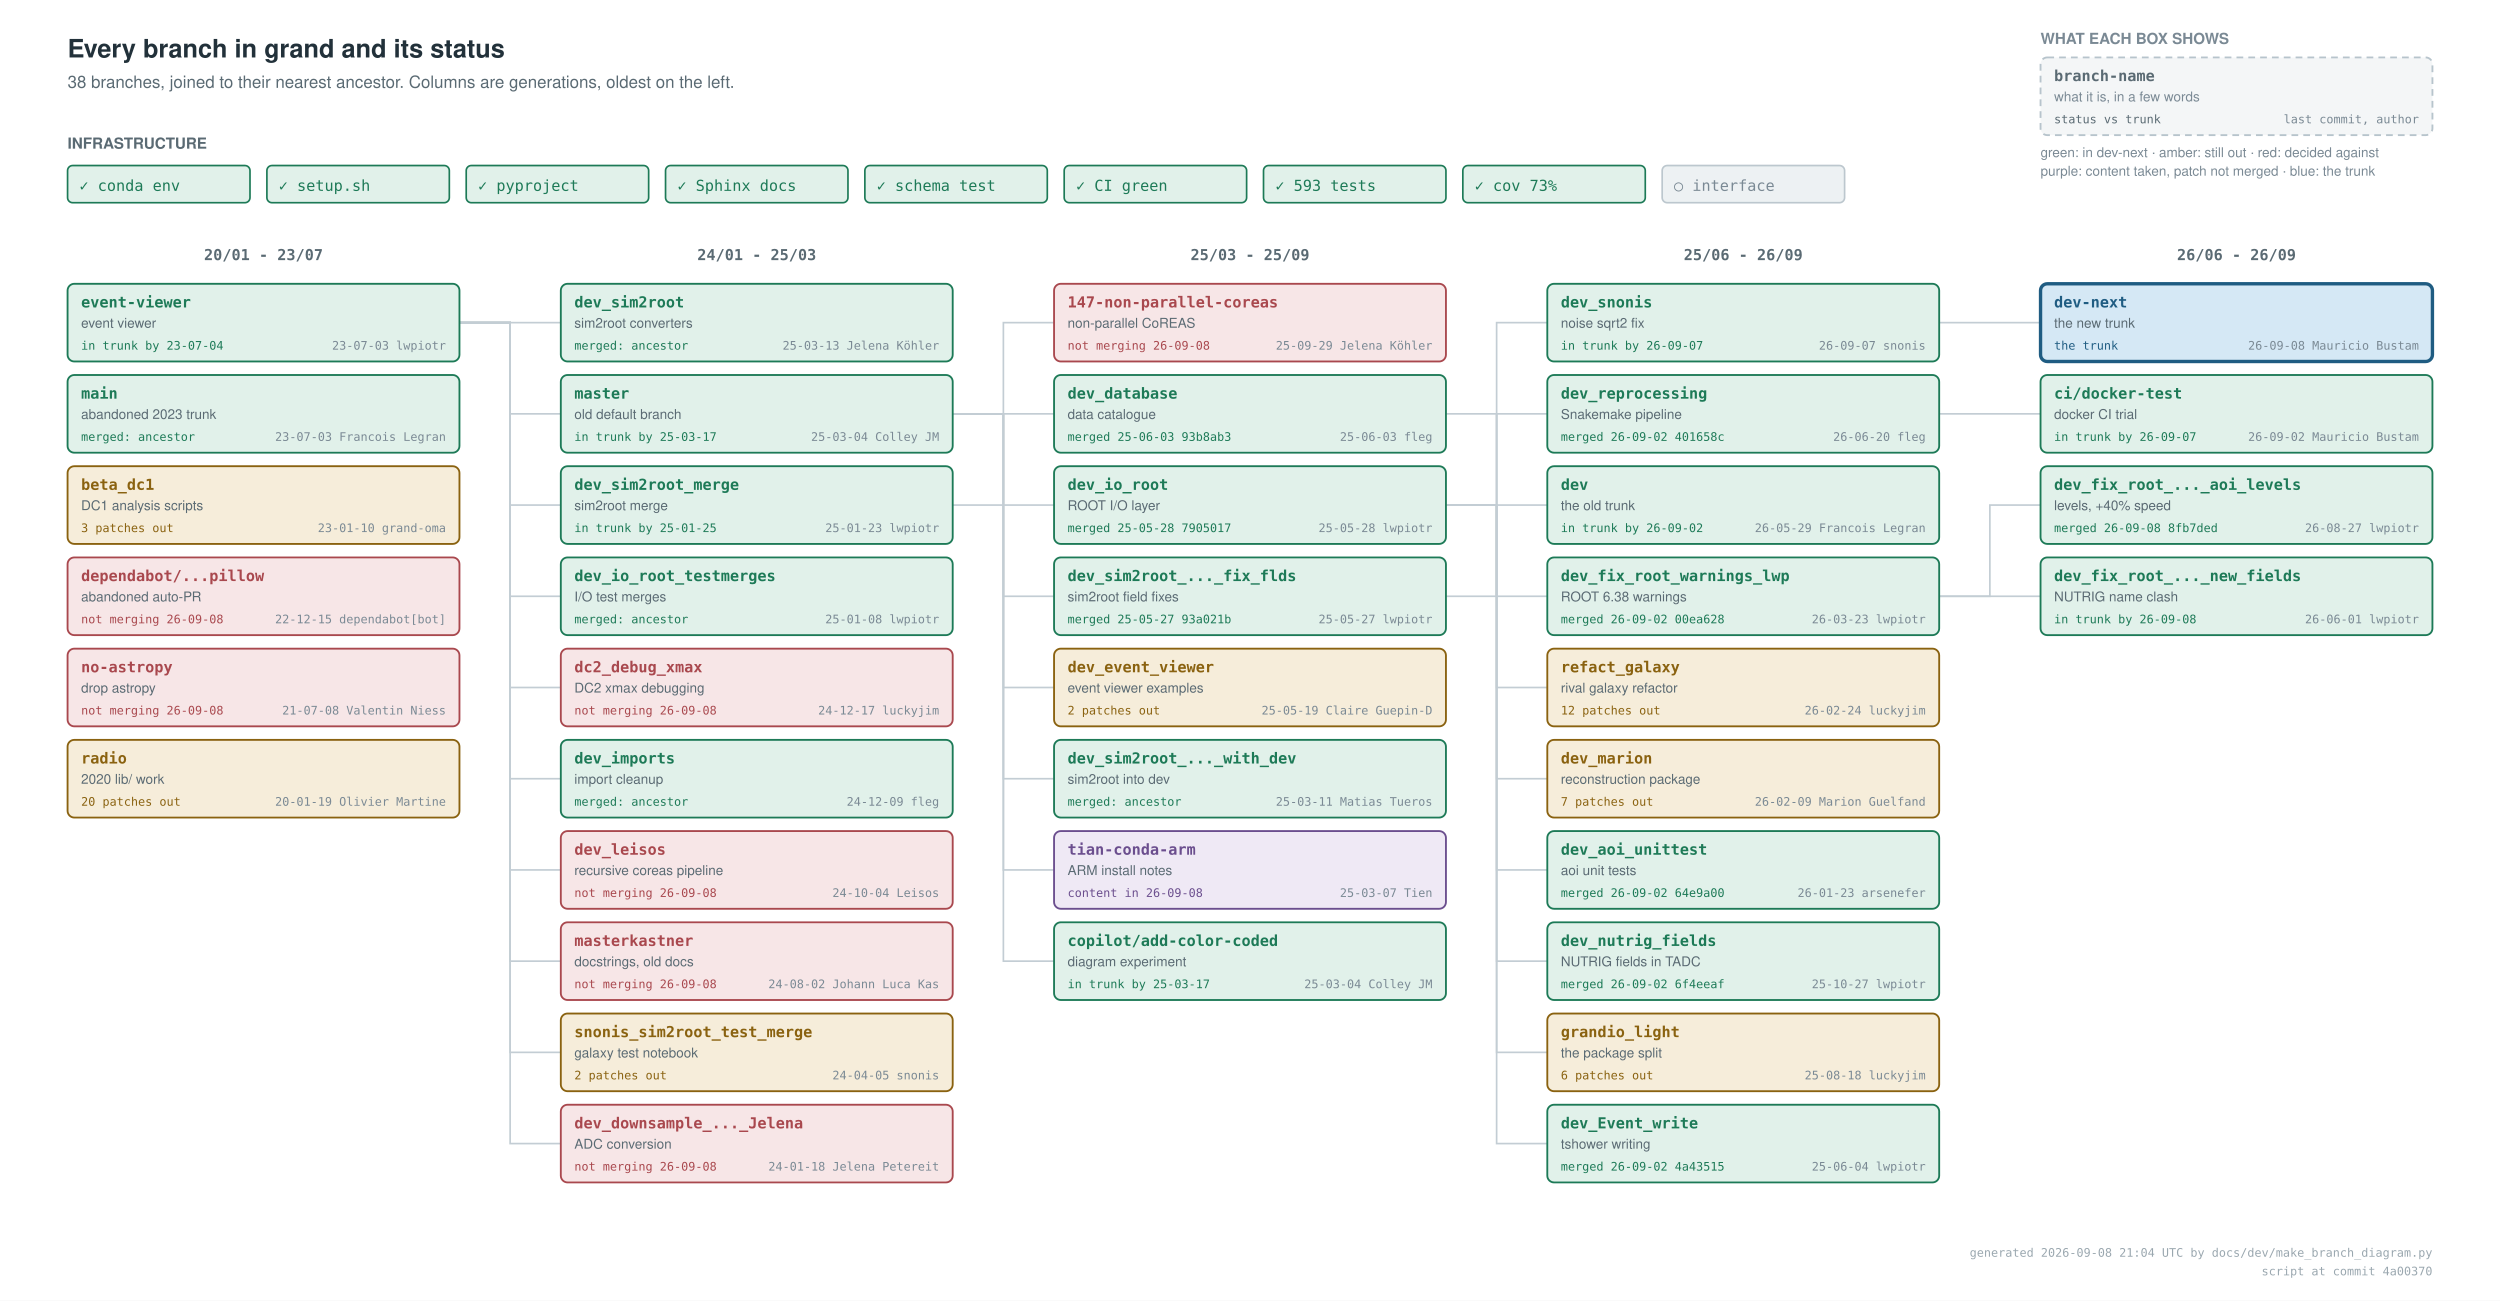
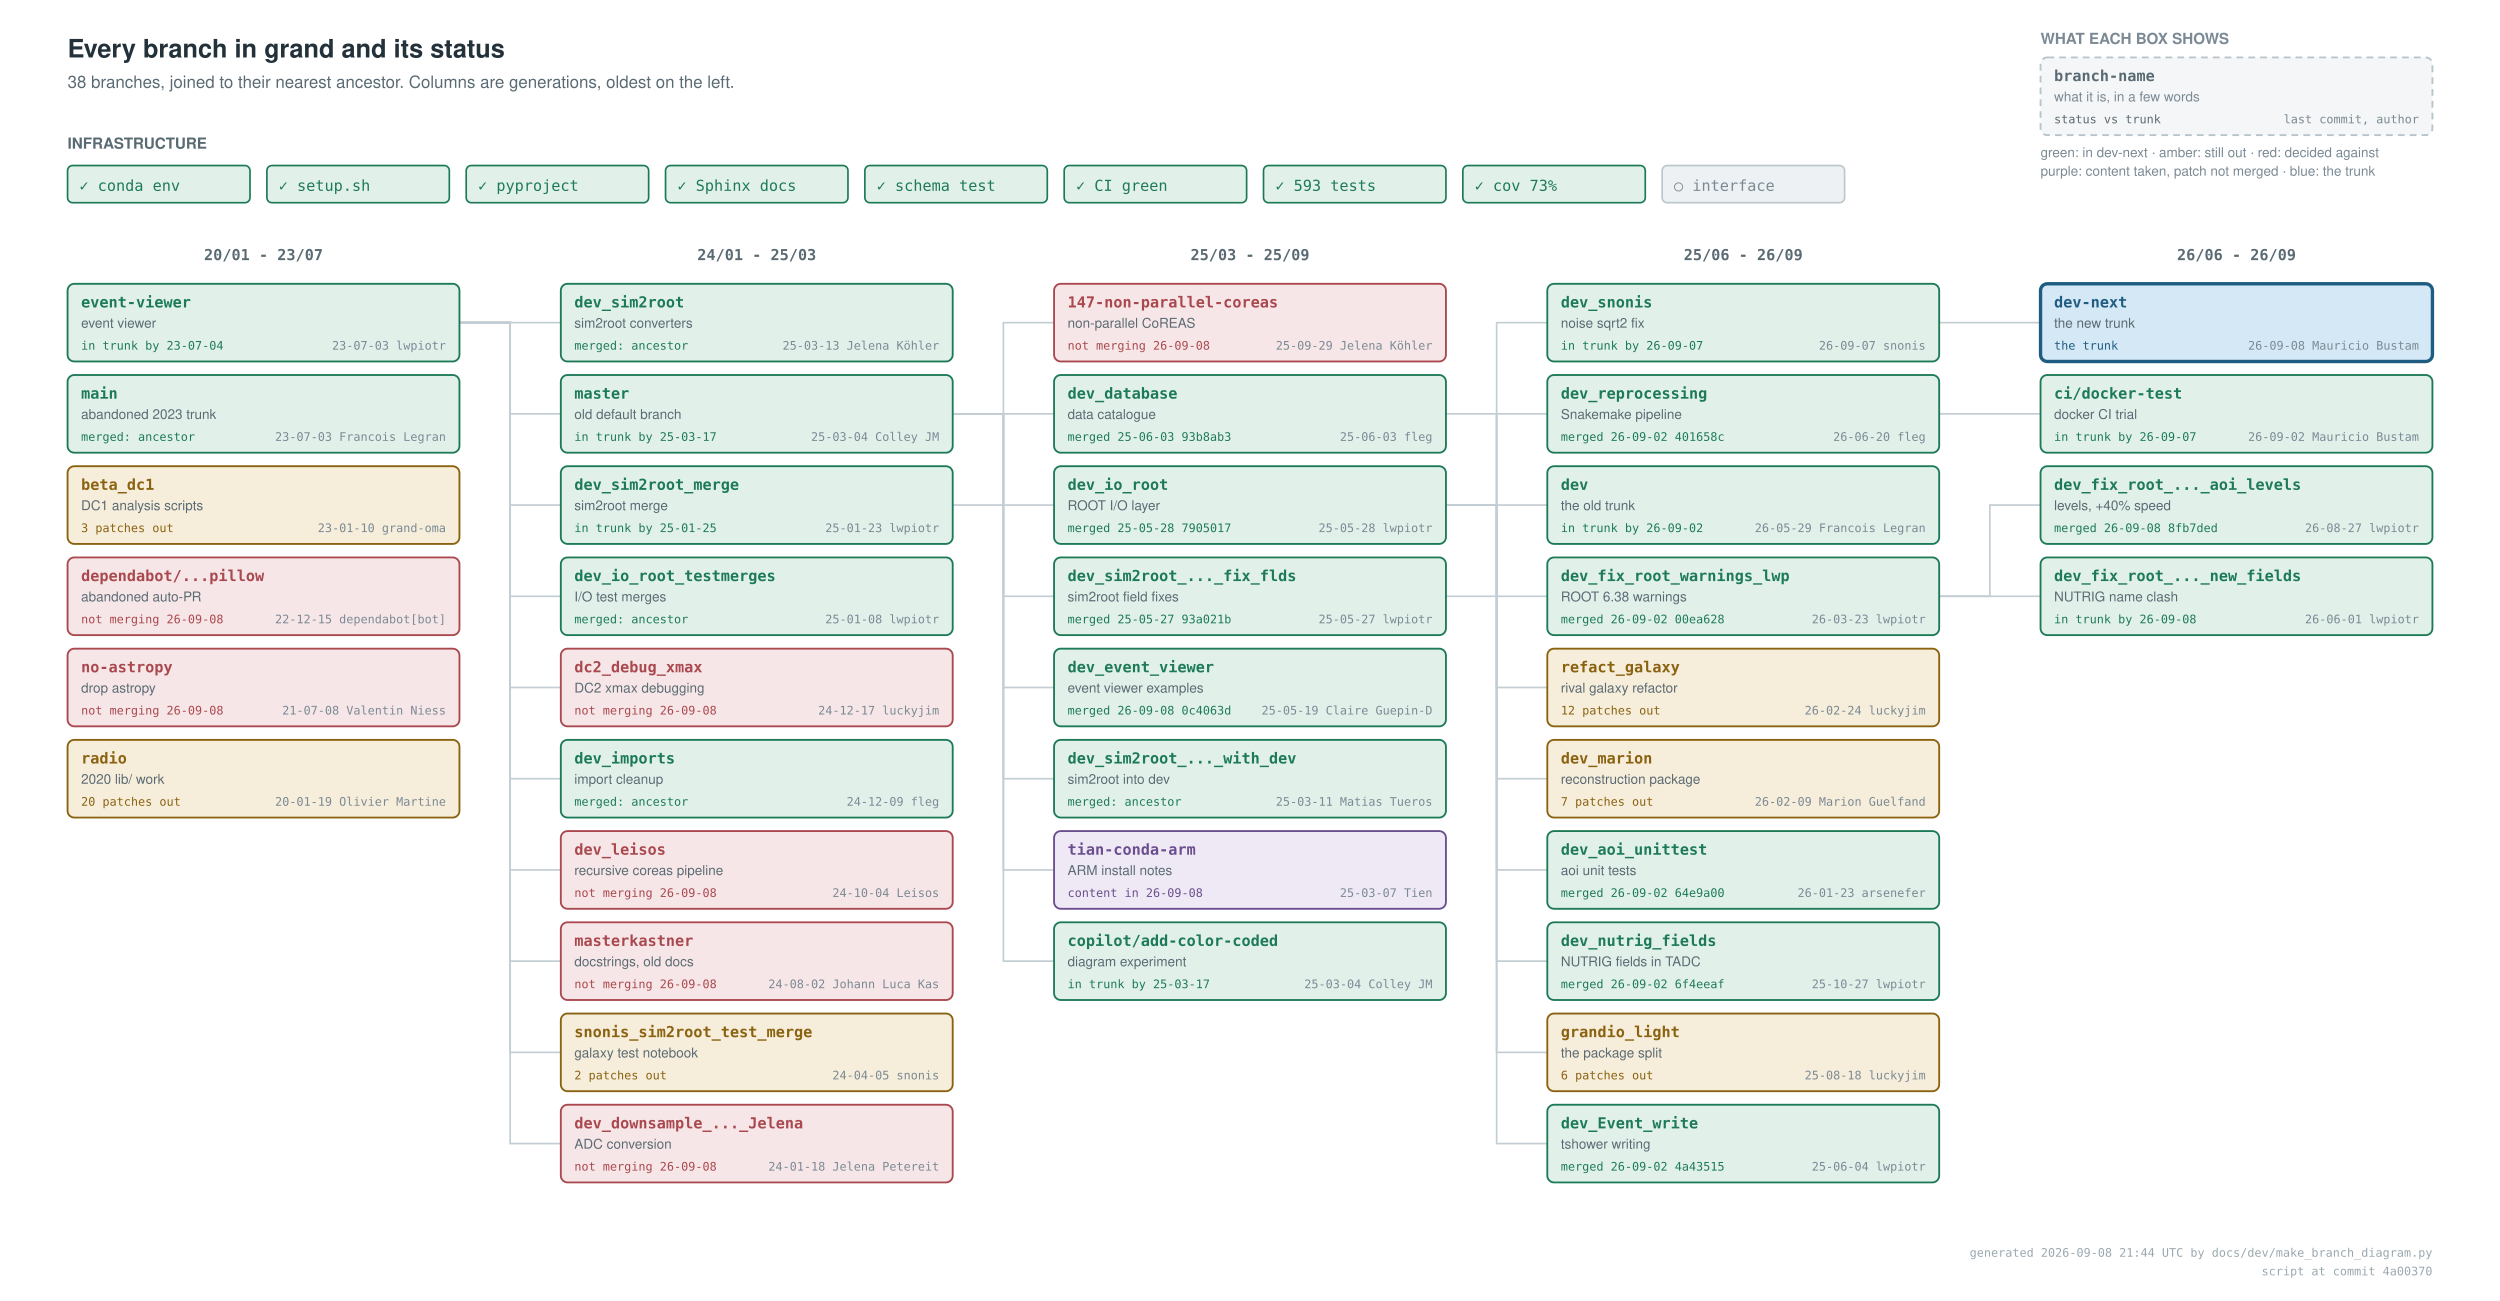
<svg xmlns="http://www.w3.org/2000/svg" viewBox="0 0 1480 770" width="1480" height="770" font-family="IBM Plex Sans, Helvetica, Arial, sans-serif">
  <rect width="1480" height="770" fill="#FFFFFF" />
  <text x="40" y="34" font-size="15" font-weight="600" fill="#22313A">Every branch in grand and its status</text>
  <text x="40" y="52" font-size="10" fill="#5A6A73">38 branches, joined to their nearest ancestor. Columns are generations, oldest on the left.</text>
  <text x="1208.0" y="26.0" font-size="9" font-weight="600" fill="#7A8994">WHAT EACH BOX SHOWS</text>
  <rect x="1208.0" y="34.0" width="232" height="46" rx="4" fill="#F4F6F7" stroke="#B7C4CC" stroke-width="1.1" stroke-dasharray="4 3" />
  <text x="1216.0" y="48.0" font-family="IBM Plex Mono, monospace" font-size="9" font-weight="600" fill="#5A6A73">branch-name</text>
  <text x="1216.0" y="60.0" font-size="8" fill="#7A8994">what it is, in a few words</text>
  <text x="1216.0" y="73.0" font-family="IBM Plex Mono, monospace" font-size="7" fill="#5A6A73">status vs trunk</text>
  <text x="1432.0" y="73.0" font-family="IBM Plex Mono, monospace" font-size="7" fill="#7A8994" text-anchor="end">last commit, author</text>
  <text x="1208.0" y="93.0" font-size="8" fill="#7A8994">green: in dev-next · amber: still out · red: decided against</text>
  <text x="1208.0" y="104.0" font-size="8" fill="#7A8994">purple: content taken, patch not merged · blue: the trunk</text>
  <text x="40" y="88" font-size="9" font-weight="600" fill="#5A6A73">INFRASTRUCTURE</text>
  <rect x="40.0" y="98" width="108" height="22" rx="3" fill="#E1F1EA" stroke="#1D7A57" stroke-width="1" />
  <text x="47.0" y="113" font-family="IBM Plex Mono, monospace" font-size="9" fill="#1D7A57">✓ conda env</text>
  <rect x="158.0" y="98" width="108" height="22" rx="3" fill="#E1F1EA" stroke="#1D7A57" stroke-width="1" />
  <text x="165.0" y="113" font-family="IBM Plex Mono, monospace" font-size="9" fill="#1D7A57">✓ setup.sh</text>
  <rect x="276.0" y="98" width="108" height="22" rx="3" fill="#E1F1EA" stroke="#1D7A57" stroke-width="1" />
  <text x="283.0" y="113" font-family="IBM Plex Mono, monospace" font-size="9" fill="#1D7A57">✓ pyproject</text>
  <rect x="394.0" y="98" width="108" height="22" rx="3" fill="#E1F1EA" stroke="#1D7A57" stroke-width="1" />
  <text x="401.0" y="113" font-family="IBM Plex Mono, monospace" font-size="9" fill="#1D7A57">✓ Sphinx docs</text>
  <rect x="512.0" y="98" width="108" height="22" rx="3" fill="#E1F1EA" stroke="#1D7A57" stroke-width="1" />
  <text x="519.0" y="113" font-family="IBM Plex Mono, monospace" font-size="9" fill="#1D7A57">✓ schema test</text>
  <rect x="630.0" y="98" width="108" height="22" rx="3" fill="#E1F1EA" stroke="#1D7A57" stroke-width="1" />
  <text x="637.0" y="113" font-family="IBM Plex Mono, monospace" font-size="9" fill="#1D7A57">✓ CI green</text>
  <rect x="748.0" y="98" width="108" height="22" rx="3" fill="#E1F1EA" stroke="#1D7A57" stroke-width="1" />
  <text x="755.0" y="113" font-family="IBM Plex Mono, monospace" font-size="9" fill="#1D7A57">✓ 593 tests</text>
  <rect x="866.0" y="98" width="108" height="22" rx="3" fill="#E1F1EA" stroke="#1D7A57" stroke-width="1" />
  <text x="873.0" y="113" font-family="IBM Plex Mono, monospace" font-size="9" fill="#1D7A57">✓ cov 73%</text>
  <rect x="984.0" y="98" width="108" height="22" rx="3" fill="#EDF1F3" stroke="#BCC7CE" stroke-width="1" />
  <text x="991.0" y="113" font-family="IBM Plex Mono, monospace" font-size="9" fill="#7A8994">○ interface</text>
  <text x="156.0" y="154.0" font-family="IBM Plex Mono, monospace" font-size="9" font-weight="600" fill="#5A6A73" text-anchor="middle">20/01 - 23/07</text>
  <text x="448.0" y="154.0" font-family="IBM Plex Mono, monospace" font-size="9" font-weight="600" fill="#5A6A73" text-anchor="middle">24/01 - 25/03</text>
  <text x="740.0" y="154.0" font-family="IBM Plex Mono, monospace" font-size="9" font-weight="600" fill="#5A6A73" text-anchor="middle">25/03 - 25/09</text>
  <text x="1032.0" y="154.0" font-family="IBM Plex Mono, monospace" font-size="9" font-weight="600" fill="#5A6A73" text-anchor="middle">25/06 - 26/09</text>
  <text x="1324.0" y="154.0" font-family="IBM Plex Mono, monospace" font-size="9" font-weight="600" fill="#5A6A73" text-anchor="middle">26/06 - 26/09</text>
  <path d="M 564.0 245.0 H 594.0 V 191.0 H 624.0" fill="none" stroke="#C3CDD4" stroke-width="1" />
  <path d="M 1148.0 245.0 H 1178.0 V 245.0 H 1208.0" fill="none" stroke="#C3CDD4" stroke-width="1" />
  <path d="M 564.0 245.0 H 594.0 V 569.0 H 624.0" fill="none" stroke="#C3CDD4" stroke-width="1" />
  <path d="M 272.0 191.0 H 302.0 V 407.0 H 332.0" fill="none" stroke="#C3CDD4" stroke-width="1" />
  <path d="M 856.0 299.0 H 886.0 V 299.0 H 916.0" fill="none" stroke="#C3CDD4" stroke-width="1" />
  <path d="M 1148.0 191.0 H 1178.0 V 191.0 H 1208.0" fill="none" stroke="#C3CDD4" stroke-width="1" />
  <path d="M 856.0 245.0 H 886.0 V 677.0 H 916.0" fill="none" stroke="#C3CDD4" stroke-width="1" />
  <path d="M 856.0 299.0 H 886.0 V 515.0 H 916.0" fill="none" stroke="#C3CDD4" stroke-width="1" />
  <path d="M 564.0 245.0 H 594.0 V 245.0 H 624.0" fill="none" stroke="#C3CDD4" stroke-width="1" />
  <path d="M 272.0 191.0 H 302.0 V 677.0 H 332.0" fill="none" stroke="#C3CDD4" stroke-width="1" />
  <path d="M 564.0 245.0 H 594.0 V 407.0 H 624.0" fill="none" stroke="#C3CDD4" stroke-width="1" />
  <path d="M 1148.0 353.0 H 1178.0 V 299.0 H 1208.0" fill="none" stroke="#C3CDD4" stroke-width="1" />
  <path d="M 856.0 299.0 H 886.0 V 353.0 H 916.0" fill="none" stroke="#C3CDD4" stroke-width="1" />
  <path d="M 1148.0 353.0 H 1178.0 V 353.0 H 1208.0" fill="none" stroke="#C3CDD4" stroke-width="1" />
  <path d="M 272.0 191.0 H 302.0 V 461.0 H 332.0" fill="none" stroke="#C3CDD4" stroke-width="1" />
  <path d="M 564.0 245.0 H 594.0 V 299.0 H 624.0" fill="none" stroke="#C3CDD4" stroke-width="1" />
  <path d="M 272.0 191.0 H 302.0 V 353.0 H 332.0" fill="none" stroke="#C3CDD4" stroke-width="1" />
  <path d="M 272.0 191.0 H 302.0 V 515.0 H 332.0" fill="none" stroke="#C3CDD4" stroke-width="1" />
  <path d="M 856.0 299.0 H 886.0 V 461.0 H 916.0" fill="none" stroke="#C3CDD4" stroke-width="1" />
  <path d="M 856.0 299.0 H 886.0 V 569.0 H 916.0" fill="none" stroke="#C3CDD4" stroke-width="1" />
  <path d="M 856.0 299.0 H 886.0 V 245.0 H 916.0" fill="none" stroke="#C3CDD4" stroke-width="1" />
  <path d="M 272.0 191.0 H 302.0 V 191.0 H 332.0" fill="none" stroke="#C3CDD4" stroke-width="1" />
  <path d="M 272.0 191.0 H 302.0 V 299.0 H 332.0" fill="none" stroke="#C3CDD4" stroke-width="1" />
  <path d="M 564.0 299.0 H 594.0 V 461.0 H 624.0" fill="none" stroke="#C3CDD4" stroke-width="1" />
  <path d="M 564.0 245.0 H 594.0 V 353.0 H 624.0" fill="none" stroke="#C3CDD4" stroke-width="1" />
  <path d="M 856.0 353.0 H 886.0 V 191.0 H 916.0" fill="none" stroke="#C3CDD4" stroke-width="1" />
  <path d="M 856.0 299.0 H 886.0 V 623.0 H 916.0" fill="none" stroke="#C3CDD4" stroke-width="1" />
  <path d="M 272.0 191.0 H 302.0 V 245.0 H 332.0" fill="none" stroke="#C3CDD4" stroke-width="1" />
  <path d="M 272.0 191.0 H 302.0 V 569.0 H 332.0" fill="none" stroke="#C3CDD4" stroke-width="1" />
  <path d="M 856.0 299.0 H 886.0 V 407.0 H 916.0" fill="none" stroke="#C3CDD4" stroke-width="1" />
  <path d="M 272.0 191.0 H 302.0 V 623.0 H 332.0" fill="none" stroke="#C3CDD4" stroke-width="1" />
  <path d="M 564.0 245.0 H 594.0 V 515.0 H 624.0" fill="none" stroke="#C3CDD4" stroke-width="1" />
  <rect x="624.0" y="168.0" width="232" height="46" rx="4" fill="#F7E6E7" stroke="#A9484E" stroke-width="1.1" />
  <text x="632.0" y="182.0" font-family="IBM Plex Mono, monospace" font-size="9" font-weight="600" fill="#A9484E">147-non-parallel-coreas</text>
  <text x="632.0" y="194.0" font-size="8" fill="#5A6A73">non-parallel CoREAS</text>
  <text x="632.0" y="207.0" font-family="IBM Plex Mono, monospace" font-size="7" fill="#A9484E">not merging 26-09-08</text>
  <text x="848.0" y="207.0" font-family="IBM Plex Mono, monospace" font-size="7" fill="#7A8994" text-anchor="end">25-09-29 Jelena Köhler</text>
  <rect x="40.0" y="276.0" width="232" height="46" rx="4" fill="#F6EDDA" stroke="#8A6210" stroke-width="1.1" />
  <text x="48.0" y="290.0" font-family="IBM Plex Mono, monospace" font-size="9" font-weight="600" fill="#8A6210">beta_dc1</text>
  <text x="48.0" y="302.0" font-size="8" fill="#5A6A73">DC1 analysis scripts</text>
  <text x="48.0" y="315.0" font-family="IBM Plex Mono, monospace" font-size="7" fill="#8A6210">3 patches out</text>
  <text x="264.0" y="315.0" font-family="IBM Plex Mono, monospace" font-size="7" fill="#7A8994" text-anchor="end">23-01-10 grand-oma</text>
  <rect x="1208.0" y="222.0" width="232" height="46" rx="4" fill="#E1F1EA" stroke="#1D7A57" stroke-width="1.1" />
  <text x="1216.0" y="236.0" font-family="IBM Plex Mono, monospace" font-size="9" font-weight="600" fill="#1D7A57">ci/docker-test</text>
  <text x="1216.0" y="248.0" font-size="8" fill="#5A6A73">docker CI trial</text>
  <text x="1216.0" y="261.0" font-family="IBM Plex Mono, monospace" font-size="7" fill="#1D7A57">in trunk by 26-09-07</text>
  <text x="1432.0" y="261.0" font-family="IBM Plex Mono, monospace" font-size="7" fill="#7A8994" text-anchor="end">26-09-02 Mauricio Bustam</text>
  <rect x="624.0" y="546.0" width="232" height="46" rx="4" fill="#E1F1EA" stroke="#1D7A57" stroke-width="1.1" />
  <text x="632.0" y="560.0" font-family="IBM Plex Mono, monospace" font-size="9" font-weight="600" fill="#1D7A57">copilot/add-color-coded</text>
  <text x="632.0" y="572.0" font-size="8" fill="#5A6A73">diagram experiment</text>
  <text x="632.0" y="585.0" font-family="IBM Plex Mono, monospace" font-size="7" fill="#1D7A57">in trunk by 25-03-17</text>
  <text x="848.0" y="585.0" font-family="IBM Plex Mono, monospace" font-size="7" fill="#7A8994" text-anchor="end">25-03-04 Colley JM</text>
  <rect x="332.0" y="384.0" width="232" height="46" rx="4" fill="#F7E6E7" stroke="#A9484E" stroke-width="1.1" />
  <text x="340.0" y="398.0" font-family="IBM Plex Mono, monospace" font-size="9" font-weight="600" fill="#A9484E">dc2_debug_xmax</text>
  <text x="340.0" y="410.0" font-size="8" fill="#5A6A73">DC2 xmax debugging</text>
  <text x="340.0" y="423.0" font-family="IBM Plex Mono, monospace" font-size="7" fill="#A9484E">not merging 26-09-08</text>
  <text x="556.0" y="423.0" font-family="IBM Plex Mono, monospace" font-size="7" fill="#7A8994" text-anchor="end">24-12-17 luckyjim</text>
  <rect x="40.0" y="330.0" width="232" height="46" rx="4" fill="#F7E6E7" stroke="#A9484E" stroke-width="1.1" />
  <text x="48.0" y="344.0" font-family="IBM Plex Mono, monospace" font-size="9" font-weight="600" fill="#A9484E">dependabot/...pillow</text>
  <text x="48.0" y="356.0" font-size="8" fill="#5A6A73">abandoned auto-PR</text>
  <text x="48.0" y="369.0" font-family="IBM Plex Mono, monospace" font-size="7" fill="#A9484E">not merging 26-09-08</text>
  <text x="264.0" y="369.0" font-family="IBM Plex Mono, monospace" font-size="7" fill="#7A8994" text-anchor="end">22-12-15 dependabot[bot]</text>
  <rect x="916.0" y="276.0" width="232" height="46" rx="4" fill="#E1F1EA" stroke="#1D7A57" stroke-width="1.1" />
  <text x="924.0" y="290.0" font-family="IBM Plex Mono, monospace" font-size="9" font-weight="600" fill="#1D7A57">dev</text>
  <text x="924.0" y="302.0" font-size="8" fill="#5A6A73">the old trunk</text>
  <text x="924.0" y="315.0" font-family="IBM Plex Mono, monospace" font-size="7" fill="#1D7A57">in trunk by 26-09-02</text>
  <text x="1140.0" y="315.0" font-family="IBM Plex Mono, monospace" font-size="7" fill="#7A8994" text-anchor="end">26-05-29 Francois Legran</text>
  <rect x="1208.0" y="168.0" width="232" height="46" rx="4" fill="#D5E8F5" stroke="#1F5C82" stroke-width="2" />
  <text x="1216.0" y="182.0" font-family="IBM Plex Mono, monospace" font-size="9" font-weight="600" fill="#1F5C82">dev-next</text>
  <text x="1216.0" y="194.0" font-size="8" fill="#5A6A73">the new trunk</text>
  <text x="1216.0" y="207.0" font-family="IBM Plex Mono, monospace" font-size="7" fill="#1F5C82">the trunk</text>
  <text x="1432.0" y="207.0" font-family="IBM Plex Mono, monospace" font-size="7" fill="#7A8994" text-anchor="end">26-09-08 Mauricio Bustam</text>
  <rect x="916.0" y="654.0" width="232" height="46" rx="4" fill="#E1F1EA" stroke="#1D7A57" stroke-width="1.1" />
  <text x="924.0" y="668.0" font-family="IBM Plex Mono, monospace" font-size="9" font-weight="600" fill="#1D7A57">dev_Event_write</text>
  <text x="924.0" y="680.0" font-size="8" fill="#5A6A73">tshower writing</text>
  <text x="924.0" y="693.0" font-family="IBM Plex Mono, monospace" font-size="7" fill="#1D7A57">merged 26-09-02 4a43515</text>
  <text x="1140.0" y="693.0" font-family="IBM Plex Mono, monospace" font-size="7" fill="#7A8994" text-anchor="end">25-06-04 lwpiotr</text>
  <rect x="916.0" y="492.0" width="232" height="46" rx="4" fill="#E1F1EA" stroke="#1D7A57" stroke-width="1.1" />
  <text x="924.0" y="506.0" font-family="IBM Plex Mono, monospace" font-size="9" font-weight="600" fill="#1D7A57">dev_aoi_unittest</text>
  <text x="924.0" y="518.0" font-size="8" fill="#5A6A73">aoi unit tests</text>
  <text x="924.0" y="531.0" font-family="IBM Plex Mono, monospace" font-size="7" fill="#1D7A57">merged 26-09-02 64e9a00</text>
  <text x="1140.0" y="531.0" font-family="IBM Plex Mono, monospace" font-size="7" fill="#7A8994" text-anchor="end">26-01-23 arsenefer</text>
  <rect x="624.0" y="222.0" width="232" height="46" rx="4" fill="#E1F1EA" stroke="#1D7A57" stroke-width="1.1" />
  <text x="632.0" y="236.0" font-family="IBM Plex Mono, monospace" font-size="9" font-weight="600" fill="#1D7A57">dev_database</text>
  <text x="632.0" y="248.0" font-size="8" fill="#5A6A73">data catalogue</text>
  <text x="632.0" y="261.0" font-family="IBM Plex Mono, monospace" font-size="7" fill="#1D7A57">merged 25-06-03 93b8ab3</text>
  <text x="848.0" y="261.0" font-family="IBM Plex Mono, monospace" font-size="7" fill="#7A8994" text-anchor="end">25-06-03 fleg</text>
  <rect x="332.0" y="654.0" width="232" height="46" rx="4" fill="#F7E6E7" stroke="#A9484E" stroke-width="1.1" />
  <text x="340.0" y="668.0" font-family="IBM Plex Mono, monospace" font-size="9" font-weight="600" fill="#A9484E">dev_downsample_..._Jelena</text>
  <text x="340.0" y="680.0" font-size="8" fill="#5A6A73">ADC conversion</text>
  <text x="340.0" y="693.0" font-family="IBM Plex Mono, monospace" font-size="7" fill="#A9484E">not merging 26-09-08</text>
  <text x="556.0" y="693.0" font-family="IBM Plex Mono, monospace" font-size="7" fill="#7A8994" text-anchor="end">24-01-18 Jelena Petereit</text>
-   <rect x="624.0" y="384.0" width="232" height="46" rx="4" fill="#F6EDDA" stroke="#8A6210" stroke-width="1.1" />
-   <text x="632.0" y="398.0" font-family="IBM Plex Mono, monospace" font-size="9" font-weight="600" fill="#8A6210">dev_event_viewer</text>
+   <rect x="624.0" y="384.0" width="232" height="46" rx="4" fill="#E1F1EA" stroke="#1D7A57" stroke-width="1.1" />
+   <text x="632.0" y="398.0" font-family="IBM Plex Mono, monospace" font-size="9" font-weight="600" fill="#1D7A57">dev_event_viewer</text>
  <text x="632.0" y="410.0" font-size="8" fill="#5A6A73">event viewer examples</text>
-   <text x="632.0" y="423.0" font-family="IBM Plex Mono, monospace" font-size="7" fill="#8A6210">2 patches out</text>
+   <text x="632.0" y="423.0" font-family="IBM Plex Mono, monospace" font-size="7" fill="#1D7A57">merged 26-09-08 0c4063d</text>
  <text x="848.0" y="423.0" font-family="IBM Plex Mono, monospace" font-size="7" fill="#7A8994" text-anchor="end">25-05-19 Claire Guepin-D</text>
  <rect x="1208.0" y="276.0" width="232" height="46" rx="4" fill="#E1F1EA" stroke="#1D7A57" stroke-width="1.1" />
  <text x="1216.0" y="290.0" font-family="IBM Plex Mono, monospace" font-size="9" font-weight="600" fill="#1D7A57">dev_fix_root_..._aoi_levels</text>
  <text x="1216.0" y="302.0" font-size="8" fill="#5A6A73">levels, +40% speed</text>
  <text x="1216.0" y="315.0" font-family="IBM Plex Mono, monospace" font-size="7" fill="#1D7A57">merged 26-09-08 8fb7ded</text>
  <text x="1432.0" y="315.0" font-family="IBM Plex Mono, monospace" font-size="7" fill="#7A8994" text-anchor="end">26-08-27 lwpiotr</text>
  <rect x="916.0" y="330.0" width="232" height="46" rx="4" fill="#E1F1EA" stroke="#1D7A57" stroke-width="1.1" />
  <text x="924.0" y="344.0" font-family="IBM Plex Mono, monospace" font-size="9" font-weight="600" fill="#1D7A57">dev_fix_root_warnings_lwp</text>
  <text x="924.0" y="356.0" font-size="8" fill="#5A6A73">ROOT 6.38 warnings</text>
  <text x="924.0" y="369.0" font-family="IBM Plex Mono, monospace" font-size="7" fill="#1D7A57">merged 26-09-02 00ea628</text>
  <text x="1140.0" y="369.0" font-family="IBM Plex Mono, monospace" font-size="7" fill="#7A8994" text-anchor="end">26-03-23 lwpiotr</text>
  <rect x="1208.0" y="330.0" width="232" height="46" rx="4" fill="#E1F1EA" stroke="#1D7A57" stroke-width="1.1" />
  <text x="1216.0" y="344.0" font-family="IBM Plex Mono, monospace" font-size="9" font-weight="600" fill="#1D7A57">dev_fix_root_..._new_fields</text>
  <text x="1216.0" y="356.0" font-size="8" fill="#5A6A73">NUTRIG name clash</text>
  <text x="1216.0" y="369.0" font-family="IBM Plex Mono, monospace" font-size="7" fill="#1D7A57">in trunk by 26-09-08</text>
  <text x="1432.0" y="369.0" font-family="IBM Plex Mono, monospace" font-size="7" fill="#7A8994" text-anchor="end">26-06-01 lwpiotr</text>
  <rect x="332.0" y="438.0" width="232" height="46" rx="4" fill="#E1F1EA" stroke="#1D7A57" stroke-width="1.1" />
  <text x="340.0" y="452.0" font-family="IBM Plex Mono, monospace" font-size="9" font-weight="600" fill="#1D7A57">dev_imports</text>
  <text x="340.0" y="464.0" font-size="8" fill="#5A6A73">import cleanup</text>
  <text x="340.0" y="477.0" font-family="IBM Plex Mono, monospace" font-size="7" fill="#1D7A57">merged: ancestor</text>
  <text x="556.0" y="477.0" font-family="IBM Plex Mono, monospace" font-size="7" fill="#7A8994" text-anchor="end">24-12-09 fleg</text>
  <rect x="624.0" y="276.0" width="232" height="46" rx="4" fill="#E1F1EA" stroke="#1D7A57" stroke-width="1.1" />
  <text x="632.0" y="290.0" font-family="IBM Plex Mono, monospace" font-size="9" font-weight="600" fill="#1D7A57">dev_io_root</text>
  <text x="632.0" y="302.0" font-size="8" fill="#5A6A73">ROOT I/O layer</text>
  <text x="632.0" y="315.0" font-family="IBM Plex Mono, monospace" font-size="7" fill="#1D7A57">merged 25-05-28 7905017</text>
  <text x="848.0" y="315.0" font-family="IBM Plex Mono, monospace" font-size="7" fill="#7A8994" text-anchor="end">25-05-28 lwpiotr</text>
  <rect x="332.0" y="330.0" width="232" height="46" rx="4" fill="#E1F1EA" stroke="#1D7A57" stroke-width="1.1" />
  <text x="340.0" y="344.0" font-family="IBM Plex Mono, monospace" font-size="9" font-weight="600" fill="#1D7A57">dev_io_root_testmerges</text>
  <text x="340.0" y="356.0" font-size="8" fill="#5A6A73">I/O test merges</text>
  <text x="340.0" y="369.0" font-family="IBM Plex Mono, monospace" font-size="7" fill="#1D7A57">merged: ancestor</text>
  <text x="556.0" y="369.0" font-family="IBM Plex Mono, monospace" font-size="7" fill="#7A8994" text-anchor="end">25-01-08 lwpiotr</text>
  <rect x="332.0" y="492.0" width="232" height="46" rx="4" fill="#F7E6E7" stroke="#A9484E" stroke-width="1.1" />
  <text x="340.0" y="506.0" font-family="IBM Plex Mono, monospace" font-size="9" font-weight="600" fill="#A9484E">dev_leisos</text>
  <text x="340.0" y="518.0" font-size="8" fill="#5A6A73">recursive coreas pipeline</text>
  <text x="340.0" y="531.0" font-family="IBM Plex Mono, monospace" font-size="7" fill="#A9484E">not merging 26-09-08</text>
  <text x="556.0" y="531.0" font-family="IBM Plex Mono, monospace" font-size="7" fill="#7A8994" text-anchor="end">24-10-04 Leisos</text>
  <rect x="916.0" y="438.0" width="232" height="46" rx="4" fill="#F6EDDA" stroke="#8A6210" stroke-width="1.1" />
  <text x="924.0" y="452.0" font-family="IBM Plex Mono, monospace" font-size="9" font-weight="600" fill="#8A6210">dev_marion</text>
  <text x="924.0" y="464.0" font-size="8" fill="#5A6A73">reconstruction package</text>
  <text x="924.0" y="477.0" font-family="IBM Plex Mono, monospace" font-size="7" fill="#8A6210">7 patches out</text>
  <text x="1140.0" y="477.0" font-family="IBM Plex Mono, monospace" font-size="7" fill="#7A8994" text-anchor="end">26-02-09 Marion Guelfand</text>
  <rect x="916.0" y="546.0" width="232" height="46" rx="4" fill="#E1F1EA" stroke="#1D7A57" stroke-width="1.1" />
  <text x="924.0" y="560.0" font-family="IBM Plex Mono, monospace" font-size="9" font-weight="600" fill="#1D7A57">dev_nutrig_fields</text>
  <text x="924.0" y="572.0" font-size="8" fill="#5A6A73">NUTRIG fields in TADC</text>
  <text x="924.0" y="585.0" font-family="IBM Plex Mono, monospace" font-size="7" fill="#1D7A57">merged 26-09-02 6f4eeaf</text>
  <text x="1140.0" y="585.0" font-family="IBM Plex Mono, monospace" font-size="7" fill="#7A8994" text-anchor="end">25-10-27 lwpiotr</text>
  <rect x="916.0" y="222.0" width="232" height="46" rx="4" fill="#E1F1EA" stroke="#1D7A57" stroke-width="1.1" />
  <text x="924.0" y="236.0" font-family="IBM Plex Mono, monospace" font-size="9" font-weight="600" fill="#1D7A57">dev_reprocessing</text>
  <text x="924.0" y="248.0" font-size="8" fill="#5A6A73">Snakemake pipeline</text>
  <text x="924.0" y="261.0" font-family="IBM Plex Mono, monospace" font-size="7" fill="#1D7A57">merged 26-09-02 401658c</text>
  <text x="1140.0" y="261.0" font-family="IBM Plex Mono, monospace" font-size="7" fill="#7A8994" text-anchor="end">26-06-20 fleg</text>
  <rect x="332.0" y="168.0" width="232" height="46" rx="4" fill="#E1F1EA" stroke="#1D7A57" stroke-width="1.1" />
  <text x="340.0" y="182.0" font-family="IBM Plex Mono, monospace" font-size="9" font-weight="600" fill="#1D7A57">dev_sim2root</text>
  <text x="340.0" y="194.0" font-size="8" fill="#5A6A73">sim2root converters</text>
  <text x="340.0" y="207.0" font-family="IBM Plex Mono, monospace" font-size="7" fill="#1D7A57">merged: ancestor</text>
  <text x="556.0" y="207.0" font-family="IBM Plex Mono, monospace" font-size="7" fill="#7A8994" text-anchor="end">25-03-13 Jelena Köhler</text>
  <rect x="332.0" y="276.0" width="232" height="46" rx="4" fill="#E1F1EA" stroke="#1D7A57" stroke-width="1.1" />
  <text x="340.0" y="290.0" font-family="IBM Plex Mono, monospace" font-size="9" font-weight="600" fill="#1D7A57">dev_sim2root_merge</text>
  <text x="340.0" y="302.0" font-size="8" fill="#5A6A73">sim2root merge</text>
  <text x="340.0" y="315.0" font-family="IBM Plex Mono, monospace" font-size="7" fill="#1D7A57">in trunk by 25-01-25</text>
  <text x="556.0" y="315.0" font-family="IBM Plex Mono, monospace" font-size="7" fill="#7A8994" text-anchor="end">25-01-23 lwpiotr</text>
  <rect x="624.0" y="438.0" width="232" height="46" rx="4" fill="#E1F1EA" stroke="#1D7A57" stroke-width="1.1" />
  <text x="632.0" y="452.0" font-family="IBM Plex Mono, monospace" font-size="9" font-weight="600" fill="#1D7A57">dev_sim2root_..._with_dev</text>
  <text x="632.0" y="464.0" font-size="8" fill="#5A6A73">sim2root into dev</text>
  <text x="632.0" y="477.0" font-family="IBM Plex Mono, monospace" font-size="7" fill="#1D7A57">merged: ancestor</text>
  <text x="848.0" y="477.0" font-family="IBM Plex Mono, monospace" font-size="7" fill="#7A8994" text-anchor="end">25-03-11 Matias Tueros</text>
  <rect x="624.0" y="330.0" width="232" height="46" rx="4" fill="#E1F1EA" stroke="#1D7A57" stroke-width="1.1" />
  <text x="632.0" y="344.0" font-family="IBM Plex Mono, monospace" font-size="9" font-weight="600" fill="#1D7A57">dev_sim2root_..._fix_flds</text>
  <text x="632.0" y="356.0" font-size="8" fill="#5A6A73">sim2root field fixes</text>
  <text x="632.0" y="369.0" font-family="IBM Plex Mono, monospace" font-size="7" fill="#1D7A57">merged 25-05-27 93a021b</text>
  <text x="848.0" y="369.0" font-family="IBM Plex Mono, monospace" font-size="7" fill="#7A8994" text-anchor="end">25-05-27 lwpiotr</text>
  <rect x="916.0" y="168.0" width="232" height="46" rx="4" fill="#E1F1EA" stroke="#1D7A57" stroke-width="1.1" />
  <text x="924.0" y="182.0" font-family="IBM Plex Mono, monospace" font-size="9" font-weight="600" fill="#1D7A57">dev_snonis</text>
  <text x="924.0" y="194.0" font-size="8" fill="#5A6A73">noise sqrt2 fix</text>
  <text x="924.0" y="207.0" font-family="IBM Plex Mono, monospace" font-size="7" fill="#1D7A57">in trunk by 26-09-07</text>
  <text x="1140.0" y="207.0" font-family="IBM Plex Mono, monospace" font-size="7" fill="#7A8994" text-anchor="end">26-09-07 snonis</text>
  <rect x="40.0" y="168.0" width="232" height="46" rx="4" fill="#E1F1EA" stroke="#1D7A57" stroke-width="1.1" />
  <text x="48.0" y="182.0" font-family="IBM Plex Mono, monospace" font-size="9" font-weight="600" fill="#1D7A57">event-viewer</text>
  <text x="48.0" y="194.0" font-size="8" fill="#5A6A73">event viewer</text>
  <text x="48.0" y="207.0" font-family="IBM Plex Mono, monospace" font-size="7" fill="#1D7A57">in trunk by 23-07-04</text>
  <text x="264.0" y="207.0" font-family="IBM Plex Mono, monospace" font-size="7" fill="#7A8994" text-anchor="end">23-07-03 lwpiotr</text>
  <rect x="916.0" y="600.0" width="232" height="46" rx="4" fill="#F6EDDA" stroke="#8A6210" stroke-width="1.1" />
  <text x="924.0" y="614.0" font-family="IBM Plex Mono, monospace" font-size="9" font-weight="600" fill="#8A6210">grandio_light</text>
  <text x="924.0" y="626.0" font-size="8" fill="#5A6A73">the package split</text>
  <text x="924.0" y="639.0" font-family="IBM Plex Mono, monospace" font-size="7" fill="#8A6210">6 patches out</text>
  <text x="1140.0" y="639.0" font-family="IBM Plex Mono, monospace" font-size="7" fill="#7A8994" text-anchor="end">25-08-18 luckyjim</text>
  <rect x="40.0" y="222.0" width="232" height="46" rx="4" fill="#E1F1EA" stroke="#1D7A57" stroke-width="1.1" />
  <text x="48.0" y="236.0" font-family="IBM Plex Mono, monospace" font-size="9" font-weight="600" fill="#1D7A57">main</text>
  <text x="48.0" y="248.0" font-size="8" fill="#5A6A73">abandoned 2023 trunk</text>
  <text x="48.0" y="261.0" font-family="IBM Plex Mono, monospace" font-size="7" fill="#1D7A57">merged: ancestor</text>
  <text x="264.0" y="261.0" font-family="IBM Plex Mono, monospace" font-size="7" fill="#7A8994" text-anchor="end">23-07-03 Francois Legran</text>
  <rect x="332.0" y="222.0" width="232" height="46" rx="4" fill="#E1F1EA" stroke="#1D7A57" stroke-width="1.1" />
  <text x="340.0" y="236.0" font-family="IBM Plex Mono, monospace" font-size="9" font-weight="600" fill="#1D7A57">master</text>
  <text x="340.0" y="248.0" font-size="8" fill="#5A6A73">old default branch</text>
  <text x="340.0" y="261.0" font-family="IBM Plex Mono, monospace" font-size="7" fill="#1D7A57">in trunk by 25-03-17</text>
  <text x="556.0" y="261.0" font-family="IBM Plex Mono, monospace" font-size="7" fill="#7A8994" text-anchor="end">25-03-04 Colley JM</text>
  <rect x="332.0" y="546.0" width="232" height="46" rx="4" fill="#F7E6E7" stroke="#A9484E" stroke-width="1.1" />
  <text x="340.0" y="560.0" font-family="IBM Plex Mono, monospace" font-size="9" font-weight="600" fill="#A9484E">masterkastner</text>
  <text x="340.0" y="572.0" font-size="8" fill="#5A6A73">docstrings, old docs</text>
  <text x="340.0" y="585.0" font-family="IBM Plex Mono, monospace" font-size="7" fill="#A9484E">not merging 26-09-08</text>
  <text x="556.0" y="585.0" font-family="IBM Plex Mono, monospace" font-size="7" fill="#7A8994" text-anchor="end">24-08-02 Johann Luca Kas</text>
  <rect x="40.0" y="384.0" width="232" height="46" rx="4" fill="#F7E6E7" stroke="#A9484E" stroke-width="1.1" />
  <text x="48.0" y="398.0" font-family="IBM Plex Mono, monospace" font-size="9" font-weight="600" fill="#A9484E">no-astropy</text>
  <text x="48.0" y="410.0" font-size="8" fill="#5A6A73">drop astropy</text>
  <text x="48.0" y="423.0" font-family="IBM Plex Mono, monospace" font-size="7" fill="#A9484E">not merging 26-09-08</text>
  <text x="264.0" y="423.0" font-family="IBM Plex Mono, monospace" font-size="7" fill="#7A8994" text-anchor="end">21-07-08 Valentin Niess</text>
  <rect x="40.0" y="438.0" width="232" height="46" rx="4" fill="#F6EDDA" stroke="#8A6210" stroke-width="1.1" />
  <text x="48.0" y="452.0" font-family="IBM Plex Mono, monospace" font-size="9" font-weight="600" fill="#8A6210">radio</text>
  <text x="48.0" y="464.0" font-size="8" fill="#5A6A73">2020 lib/ work</text>
  <text x="48.0" y="477.0" font-family="IBM Plex Mono, monospace" font-size="7" fill="#8A6210">20 patches out</text>
  <text x="264.0" y="477.0" font-family="IBM Plex Mono, monospace" font-size="7" fill="#7A8994" text-anchor="end">20-01-19 Olivier Martine</text>
  <rect x="916.0" y="384.0" width="232" height="46" rx="4" fill="#F6EDDA" stroke="#8A6210" stroke-width="1.1" />
  <text x="924.0" y="398.0" font-family="IBM Plex Mono, monospace" font-size="9" font-weight="600" fill="#8A6210">refact_galaxy</text>
  <text x="924.0" y="410.0" font-size="8" fill="#5A6A73">rival galaxy refactor</text>
  <text x="924.0" y="423.0" font-family="IBM Plex Mono, monospace" font-size="7" fill="#8A6210">12 patches out</text>
  <text x="1140.0" y="423.0" font-family="IBM Plex Mono, monospace" font-size="7" fill="#7A8994" text-anchor="end">26-02-24 luckyjim</text>
  <rect x="332.0" y="600.0" width="232" height="46" rx="4" fill="#F6EDDA" stroke="#8A6210" stroke-width="1.1" />
  <text x="340.0" y="614.0" font-family="IBM Plex Mono, monospace" font-size="9" font-weight="600" fill="#8A6210">snonis_sim2root_test_merge</text>
  <text x="340.0" y="626.0" font-size="8" fill="#5A6A73">galaxy test notebook</text>
  <text x="340.0" y="639.0" font-family="IBM Plex Mono, monospace" font-size="7" fill="#8A6210">2 patches out</text>
  <text x="556.0" y="639.0" font-family="IBM Plex Mono, monospace" font-size="7" fill="#7A8994" text-anchor="end">24-04-05 snonis</text>
  <rect x="624.0" y="492.0" width="232" height="46" rx="4" fill="#EFE9F5" stroke="#6B4E8E" stroke-width="1.1" />
  <text x="632.0" y="506.0" font-family="IBM Plex Mono, monospace" font-size="9" font-weight="600" fill="#6B4E8E">tian-conda-arm</text>
  <text x="632.0" y="518.0" font-size="8" fill="#5A6A73">ARM install notes</text>
  <text x="632.0" y="531.0" font-family="IBM Plex Mono, monospace" font-size="7" fill="#6B4E8E">content in 26-09-08</text>
  <text x="848.0" y="531.0" font-family="IBM Plex Mono, monospace" font-size="7" fill="#7A8994" text-anchor="end">25-03-07 Tien</text>
-   <text x="1440.0" y="744.0" font-family="IBM Plex Mono, monospace" font-size="7" fill="#9AA7AF" text-anchor="end">generated 2026-09-08 21:04 UTC by docs/dev/make_branch_diagram.py</text>
+   <text x="1440.0" y="744.0" font-family="IBM Plex Mono, monospace" font-size="7" fill="#9AA7AF" text-anchor="end">generated 2026-09-08 21:44 UTC by docs/dev/make_branch_diagram.py</text>
  <text x="1440.0" y="755.0" font-family="IBM Plex Mono, monospace" font-size="7" fill="#9AA7AF" text-anchor="end">script at commit 4a00370</text>
</svg>
